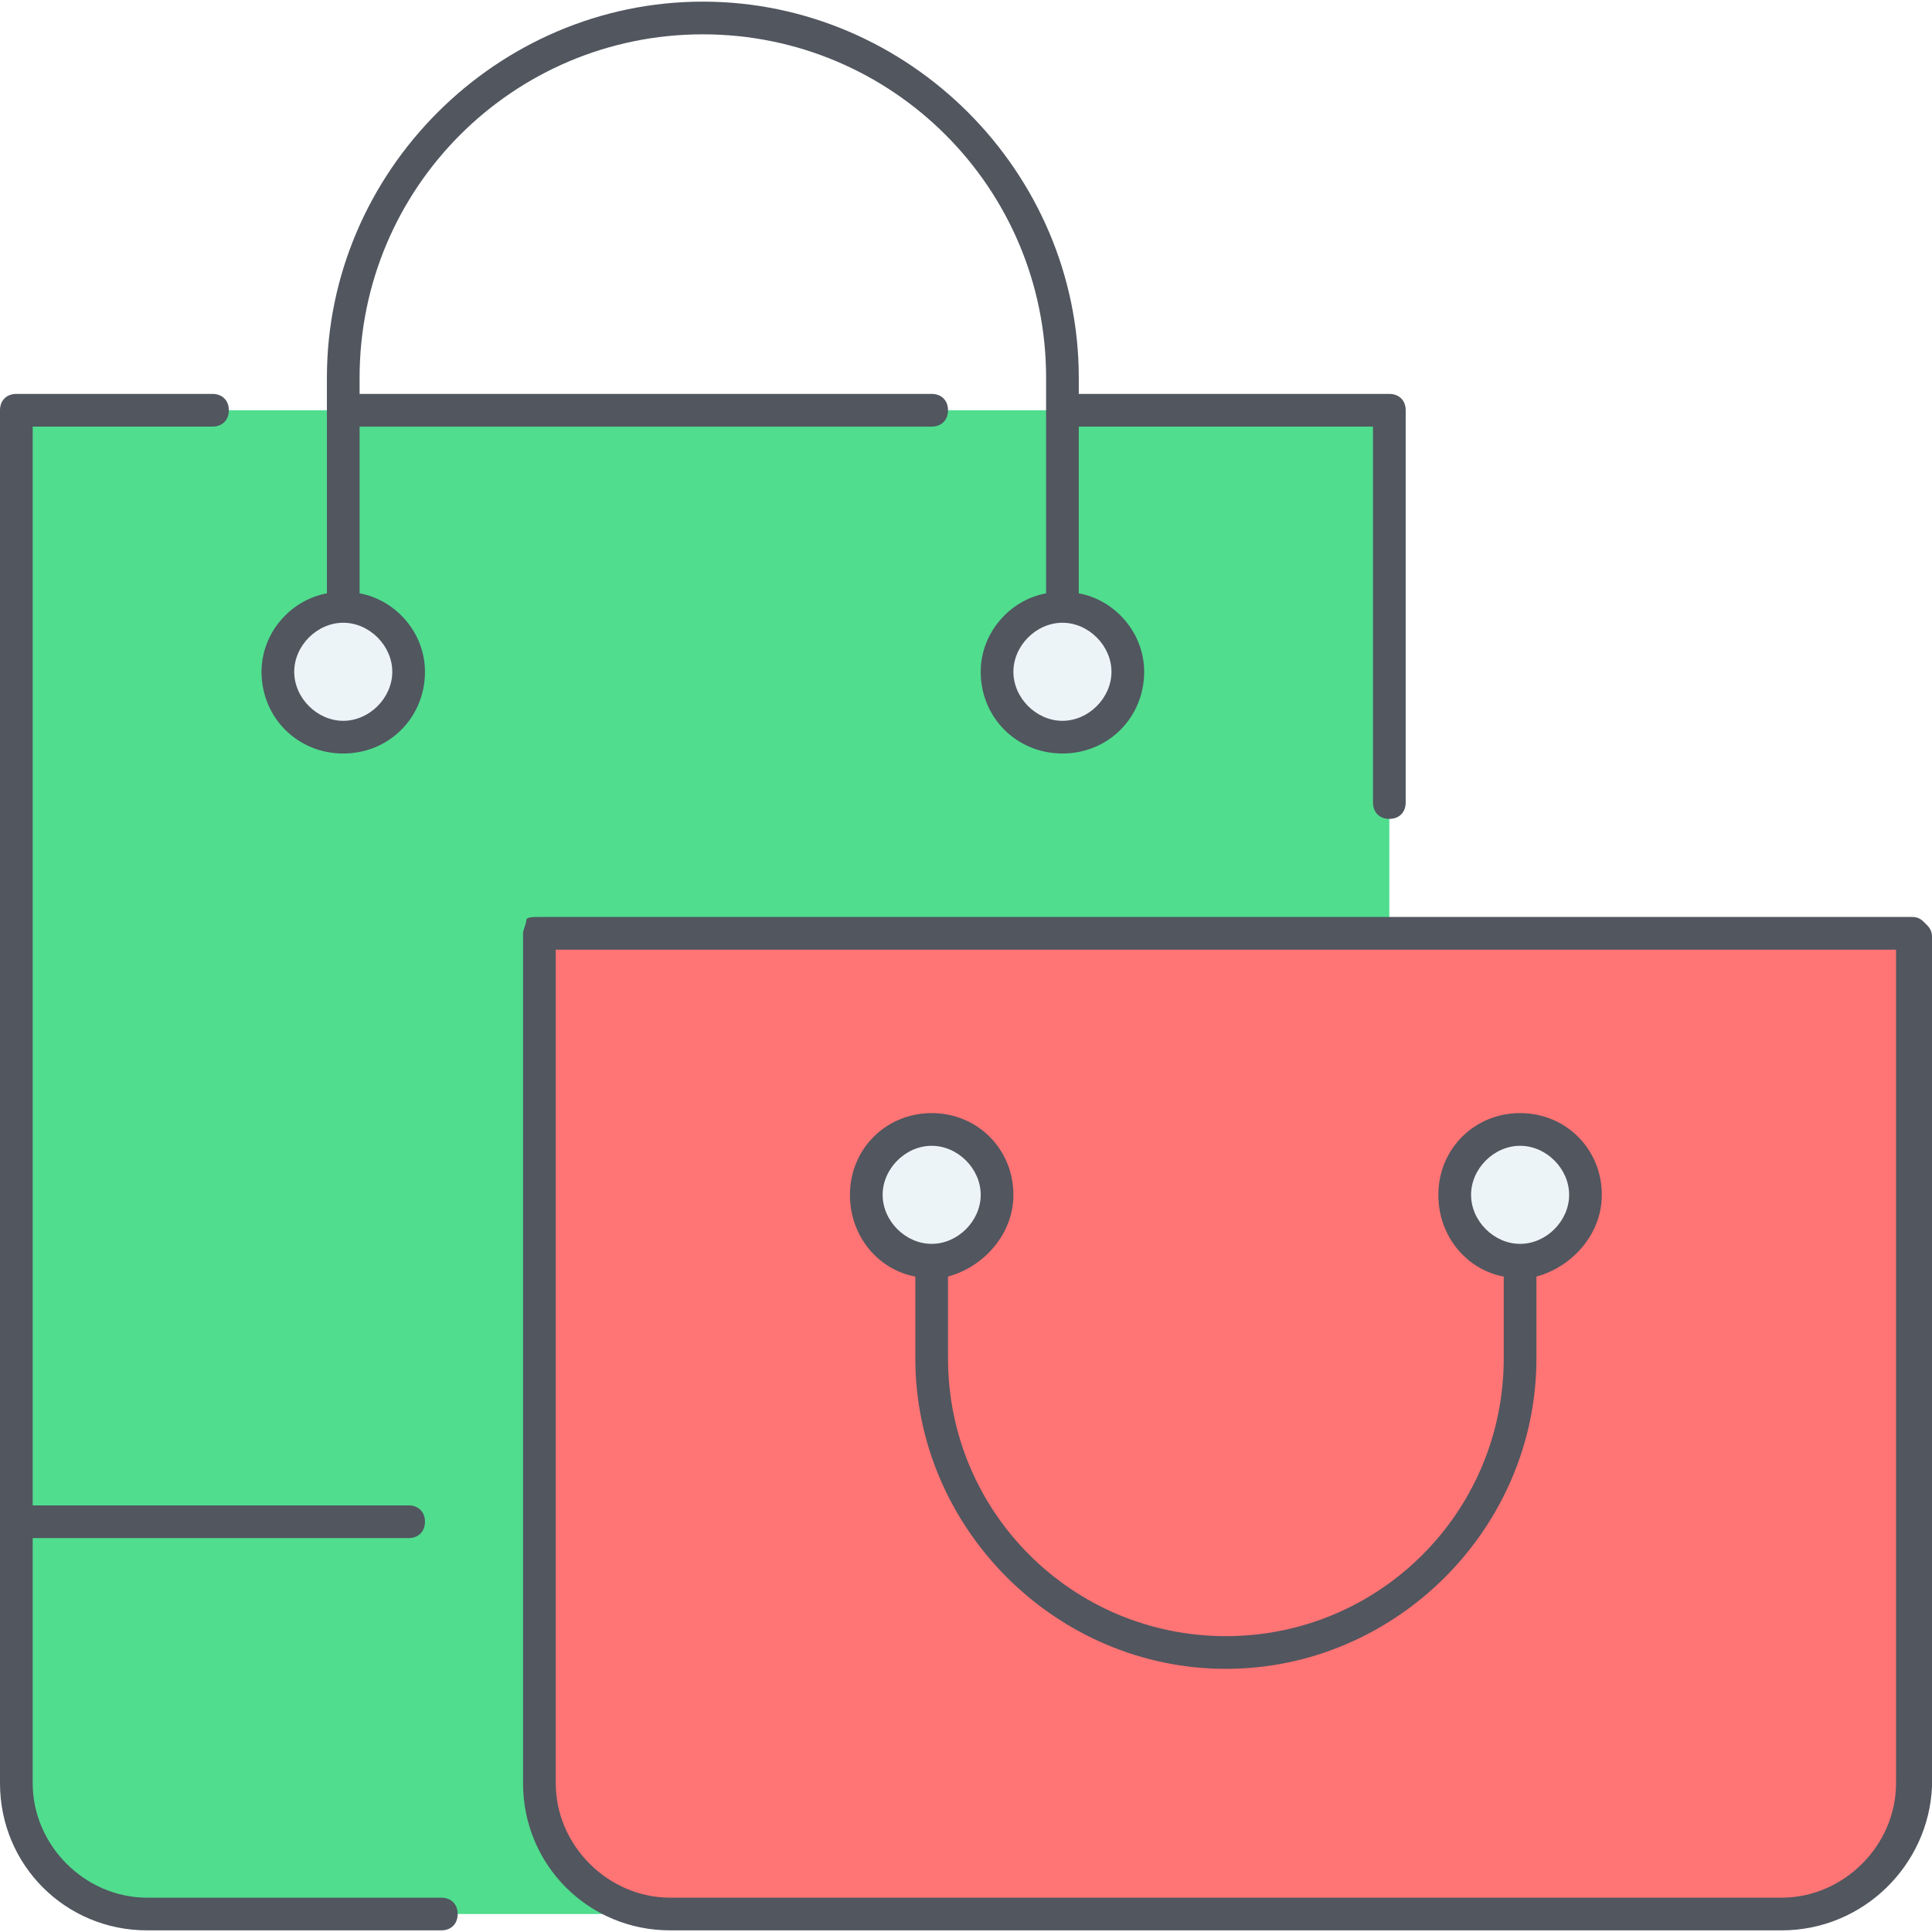
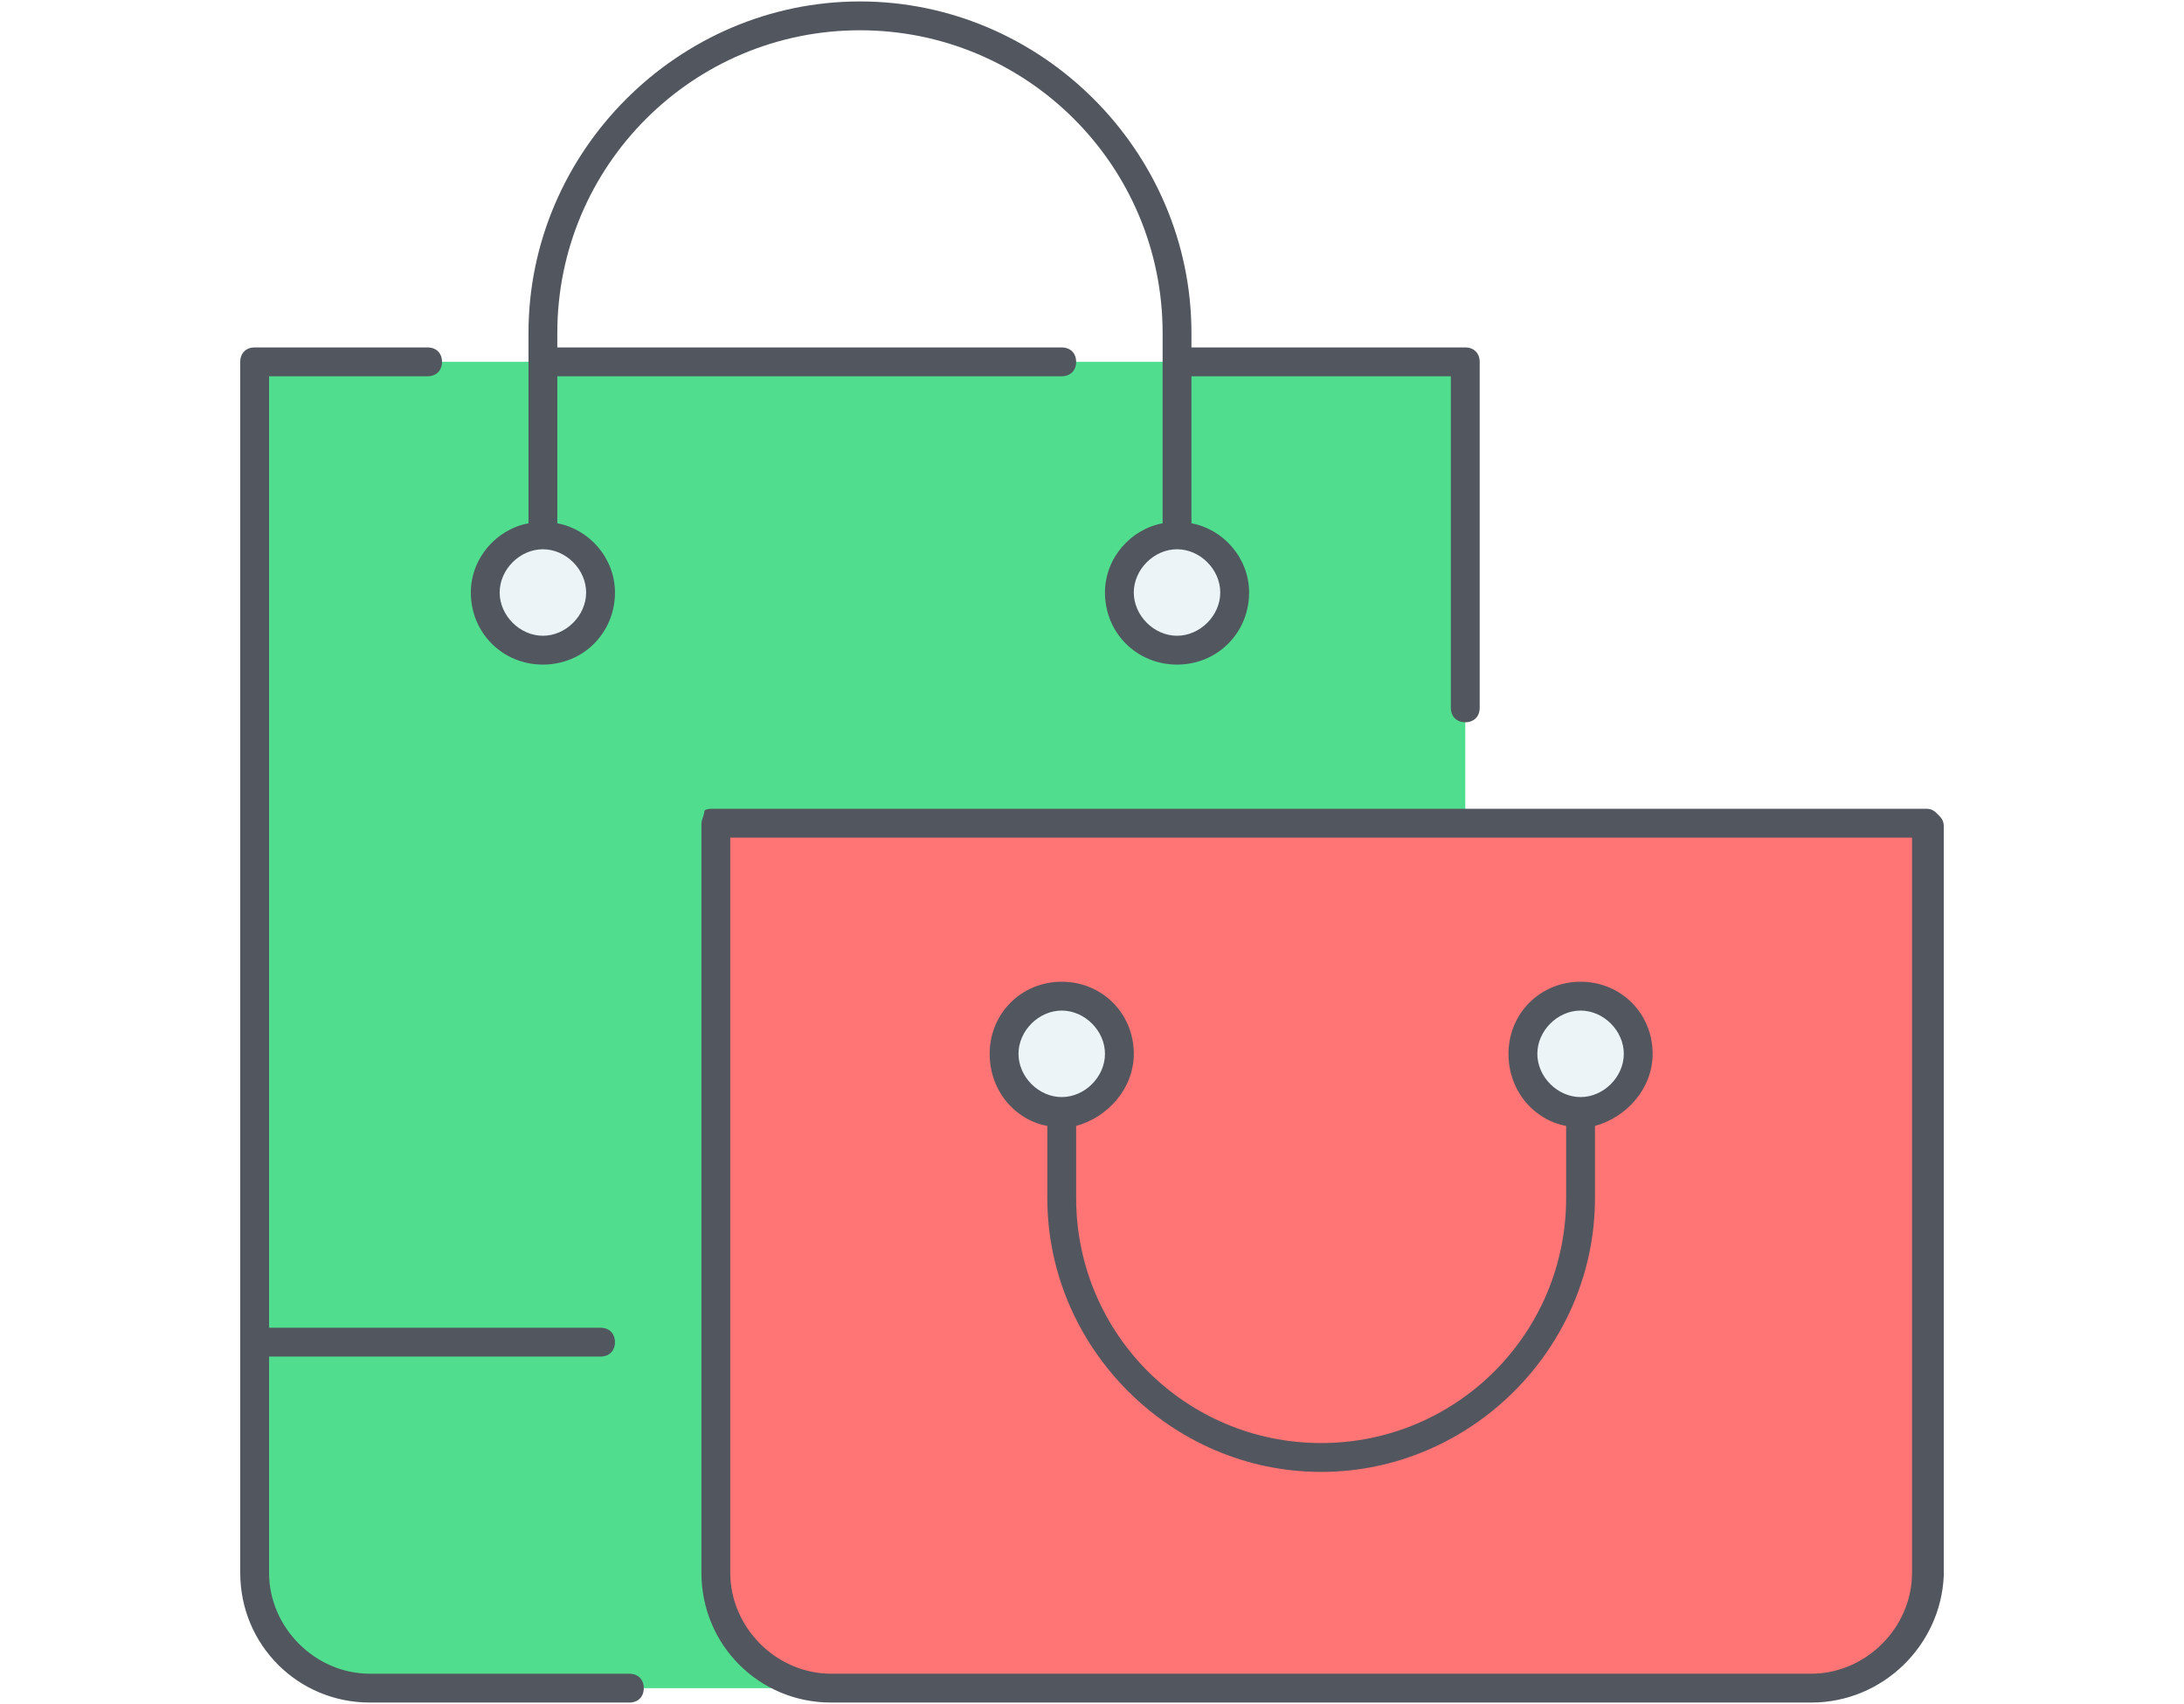
- <svg xmlns="http://www.w3.org/2000/svg" version="1.1" id="Layer_1" x="0px" y="0px" viewBox="0 0 504.32 504.32" style="enable-background:new 0 0 504.32 504.32;" xml:space="preserve">
+ <svg xmlns="http://www.w3.org/2000/svg" width="50px" height="39px" version="1.1" id="Layer_1" x="0px" y="0px" viewBox="0 0 504.32 504.32" style="enable-background:new 0 0 504.32 504.32;" xml:space="preserve">
  <g transform="translate(1 13)">
    <path style="fill:#FF7474;" d="M498.2,230.627v221.867c0,18.773-15.36,34.133-34.133,34.133H173.933c-2.56,0-5.973,0-8.533-0.853   c-14.507-3.413-25.6-17.067-25.6-33.28v-68.267v-153.6h221.867H498.2L498.2,230.627z" />
    <path style="fill:#50DD8E;" d="M139.8,452.493c0,16.213,11.093,29.867,25.6,33.28v0.853h-128c-18.773,0-34.133-15.36-34.133-34.133   v-68.267H139.8V452.493z M88.6,94.093h187.733h85.333l0,0v136.533H139.8v153.6H3.267V94.093H88.6z" />
    <path style="fill:#ECF4F7;" d="M276.333,145.293c9.387,0,17.067,7.68,17.067,17.067s-7.68,17.067-17.067,17.067   s-17.067-7.68-17.067-17.067S266.947,145.293,276.333,145.293z M242.2,281.827c9.387,0,17.067,7.68,17.067,17.067   s-7.68,17.067-17.067,17.067s-17.067-7.68-17.067-17.067S232.813,281.827,242.2,281.827z M88.6,145.293   c9.387,0,17.067,7.68,17.067,17.067s-7.68,17.067-17.067,17.067s-17.067-7.68-17.067-17.067S79.213,145.293,88.6,145.293z    M395.8,281.827c9.387,0,17.067,7.68,17.067,17.067s-7.68,17.067-17.067,17.067s-17.067-7.68-17.067-17.067   S386.413,281.827,395.8,281.827z" />
  </g>
  <path style="fill:#51565F;" d="M465.067,503.893H174.933c-21.333,0-38.4-17.067-38.4-38.4V243.627c0-0.853,0.853-2.56,0.853-3.413  c0-0.853,1.707-0.853,3.413-0.853l0,0h33.28c0,0,0,0,0.853,0H499.2c1.707,0,2.56,0.853,3.413,1.707  c0.853,0.853,1.707,1.707,1.707,3.413v221.867C503.467,486.827,486.4,503.893,465.067,503.893z M145.067,247.893v217.6  c0,16.213,13.653,29.867,29.867,29.867h290.133c16.213,0,29.867-13.653,29.867-29.867v-217.6H145.067z M115.2,503.893H38.4  c-21.333,0-38.4-17.067-38.4-38.4v-358.4c0-2.56,1.707-4.267,4.267-4.267h51.2c2.56,0,4.267,1.707,4.267,4.267  s-1.707,4.267-4.267,4.267H8.533v281.6h98.133c2.56,0,4.267,1.707,4.267,4.267c0,2.56-1.707,4.267-4.267,4.267H8.533v64  c0,16.213,13.653,29.867,29.867,29.867h76.8c2.56,0,4.267,1.707,4.267,4.267C119.467,502.187,117.76,503.893,115.2,503.893z   M320,435.627c-44.373,0-81.067-36.693-81.067-81.067v-21.333c-9.387-1.707-17.067-10.24-17.067-21.333  c0-11.947,9.387-21.333,21.333-21.333s21.333,9.387,21.333,21.333c0,10.24-7.68,18.773-17.067,21.333v21.333  c0,40.107,32.427,72.533,72.533,72.533s72.533-32.427,72.533-72.533v-21.333c-9.387-1.707-17.067-10.24-17.067-21.333  c0-11.947,9.387-21.333,21.333-21.333s21.333,9.387,21.333,21.333c0,10.24-7.68,18.773-17.067,21.333v21.333  C401.067,398.933,364.373,435.627,320,435.627z M396.8,299.093c-6.827,0-12.8,5.973-12.8,12.8s5.973,12.8,12.8,12.8  s12.8-5.973,12.8-12.8S403.627,299.093,396.8,299.093z M243.2,299.093c-6.827,0-12.8,5.973-12.8,12.8s5.973,12.8,12.8,12.8  s12.8-5.973,12.8-12.8S250.027,299.093,243.2,299.093z M362.667,213.76c-2.56,0-4.267-1.707-4.267-4.267V111.36h-76.8v43.52  c9.387,1.707,17.067,10.24,17.067,20.48c0,11.947-9.387,21.333-21.333,21.333S256,187.307,256,175.36  c0-10.24,7.68-18.773,17.067-20.48V98.56c0-49.493-40.107-89.6-89.6-89.6c-49.493,0-89.6,40.107-89.6,89.6v4.267H243.2  c2.56,0,4.267,1.707,4.267,4.267s-1.707,4.267-4.267,4.267H93.867v43.52c9.387,1.707,17.067,10.24,17.067,20.48  c0,11.947-9.387,21.333-21.333,21.333s-21.333-9.387-21.333-21.333c0-10.24,7.68-18.773,17.067-20.48V98.56  c0-53.76,44.373-98.133,98.133-98.133S281.6,44.8,281.6,98.56v4.267h81.067c2.56,0,4.267,1.707,4.267,4.267l0,0l0,0v102.4  C366.933,212.053,365.227,213.76,362.667,213.76z M277.333,162.56c-6.827,0-12.8,5.973-12.8,12.8s5.973,12.8,12.8,12.8  s12.8-5.973,12.8-12.8S284.16,162.56,277.333,162.56z M89.6,162.56c-6.827,0-12.8,5.973-12.8,12.8s5.973,12.8,12.8,12.8  s12.8-5.973,12.8-12.8S96.427,162.56,89.6,162.56z" />
  <g>
</g>
  <g>
</g>
  <g>
</g>
  <g>
</g>
  <g>
</g>
  <g>
</g>
  <g>
</g>
  <g>
</g>
  <g>
</g>
  <g>
</g>
  <g>
</g>
  <g>
</g>
  <g>
</g>
  <g>
</g>
  <g>
</g>
</svg>
